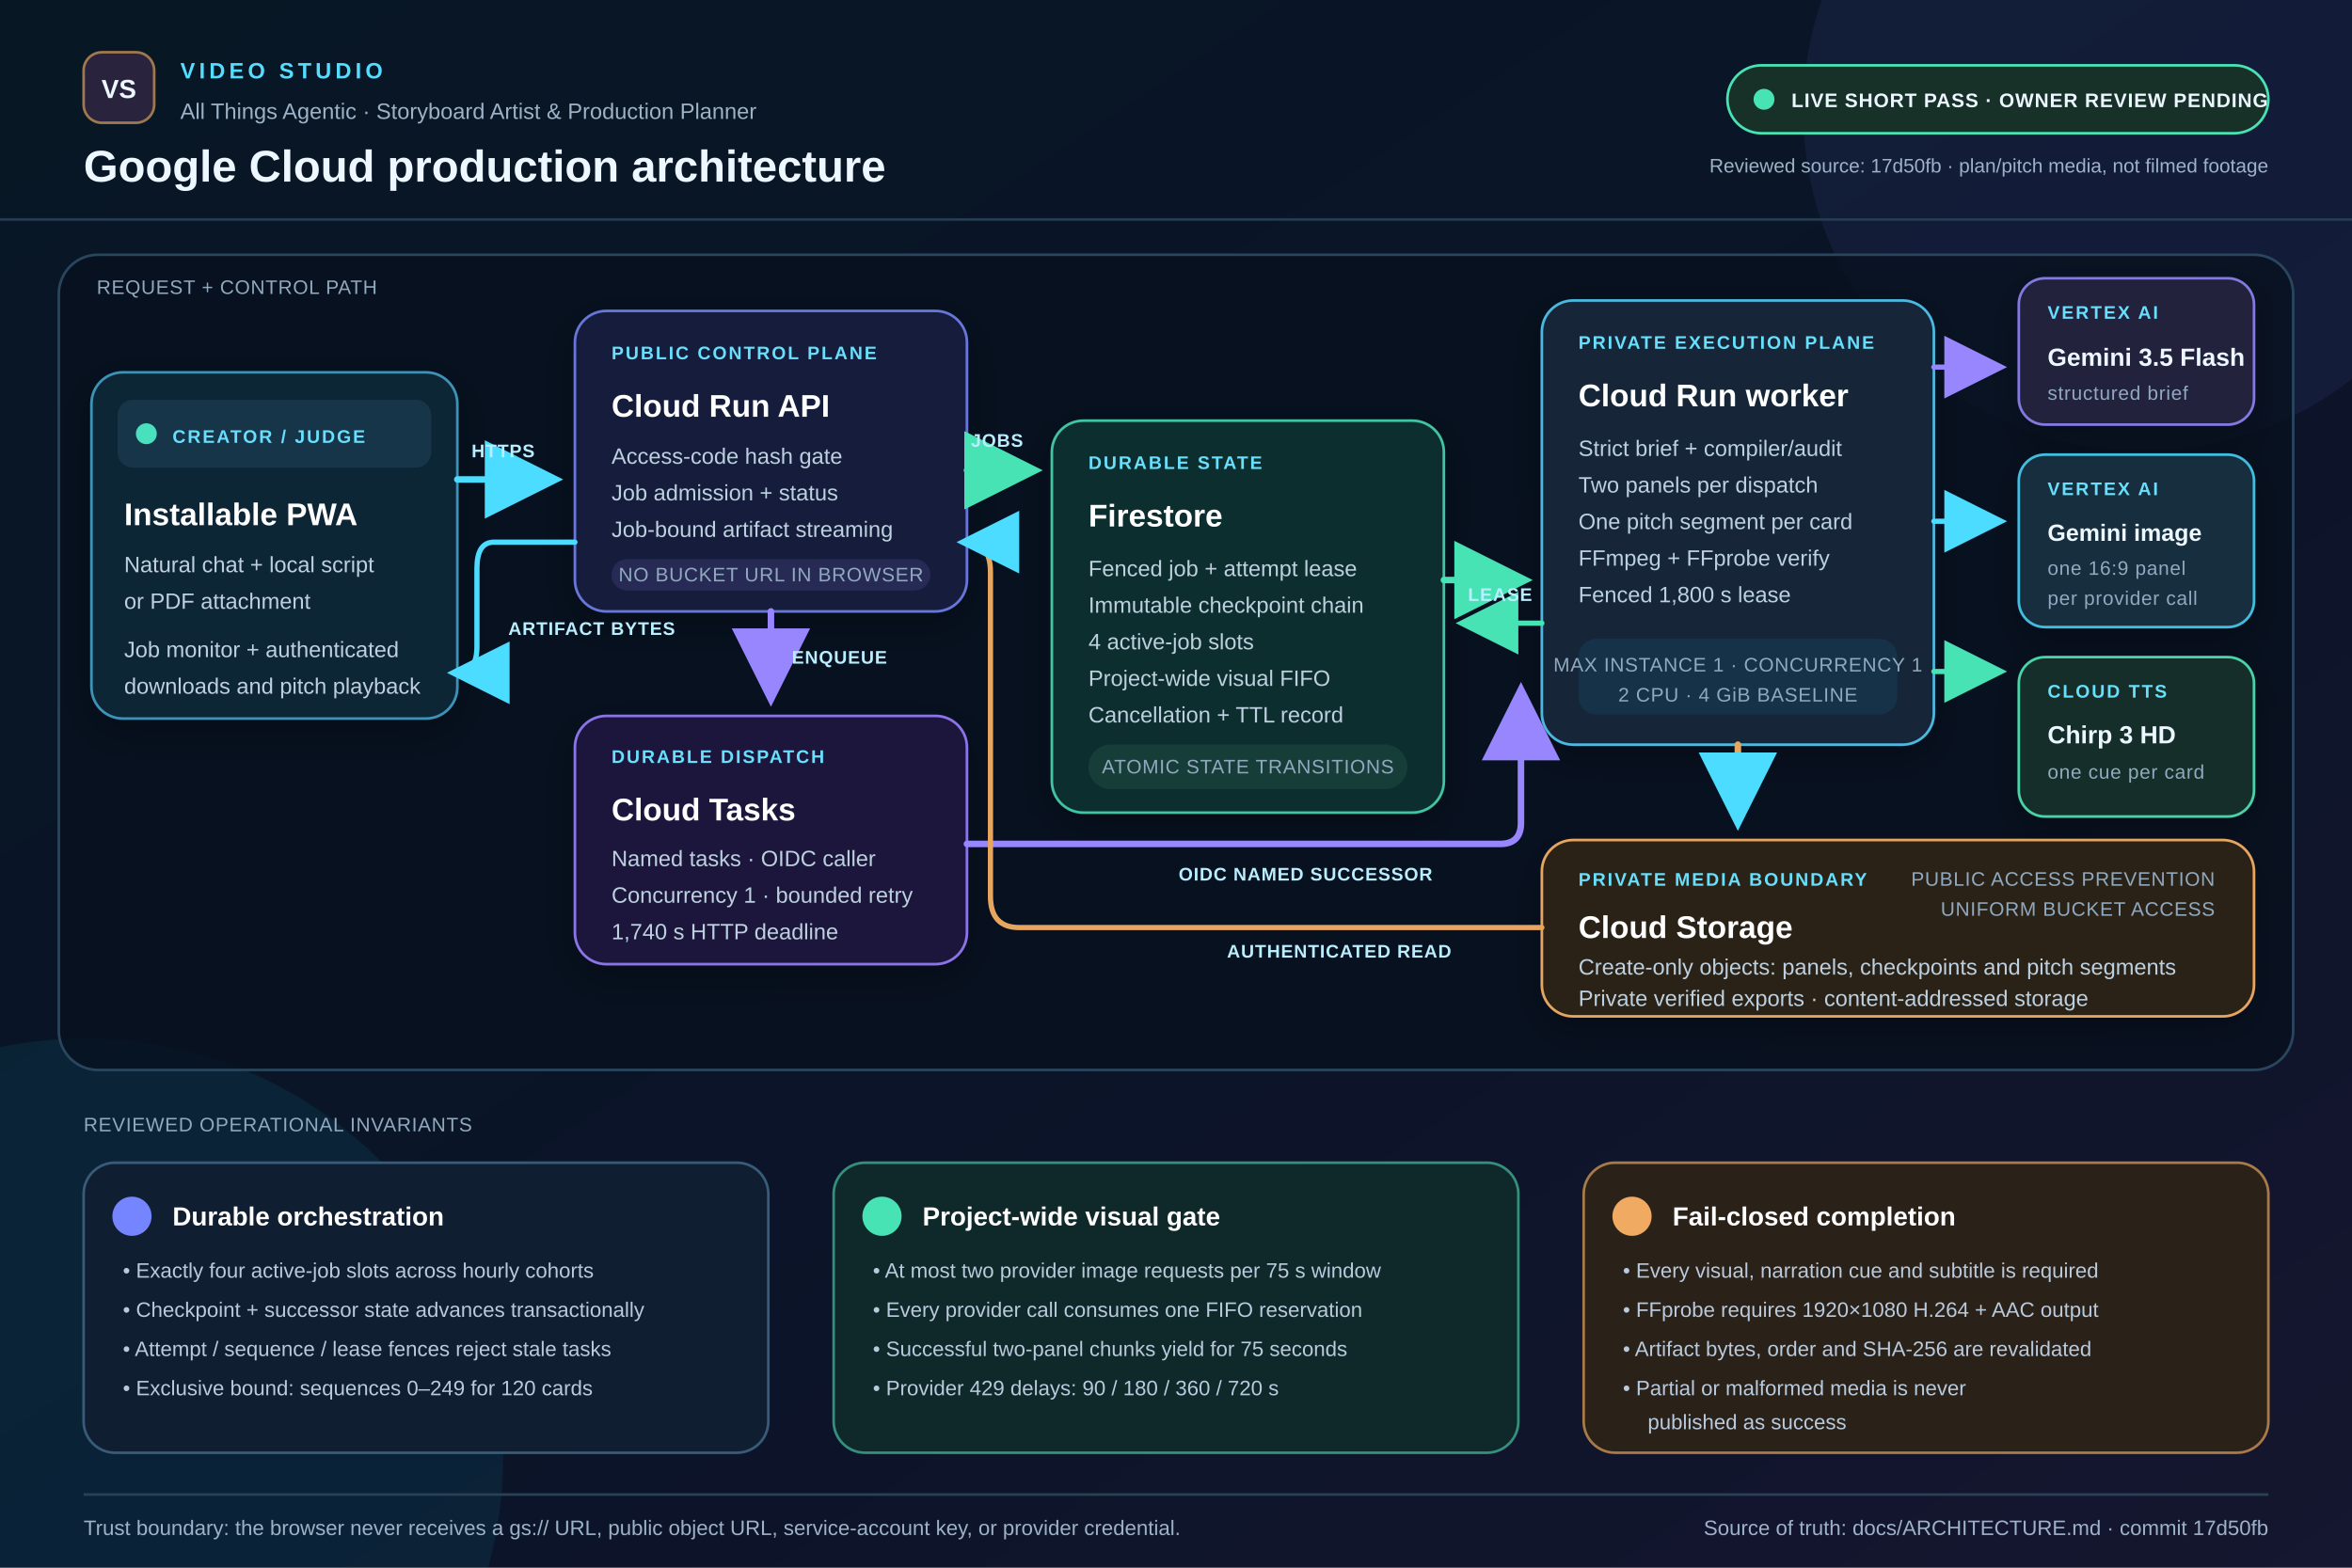
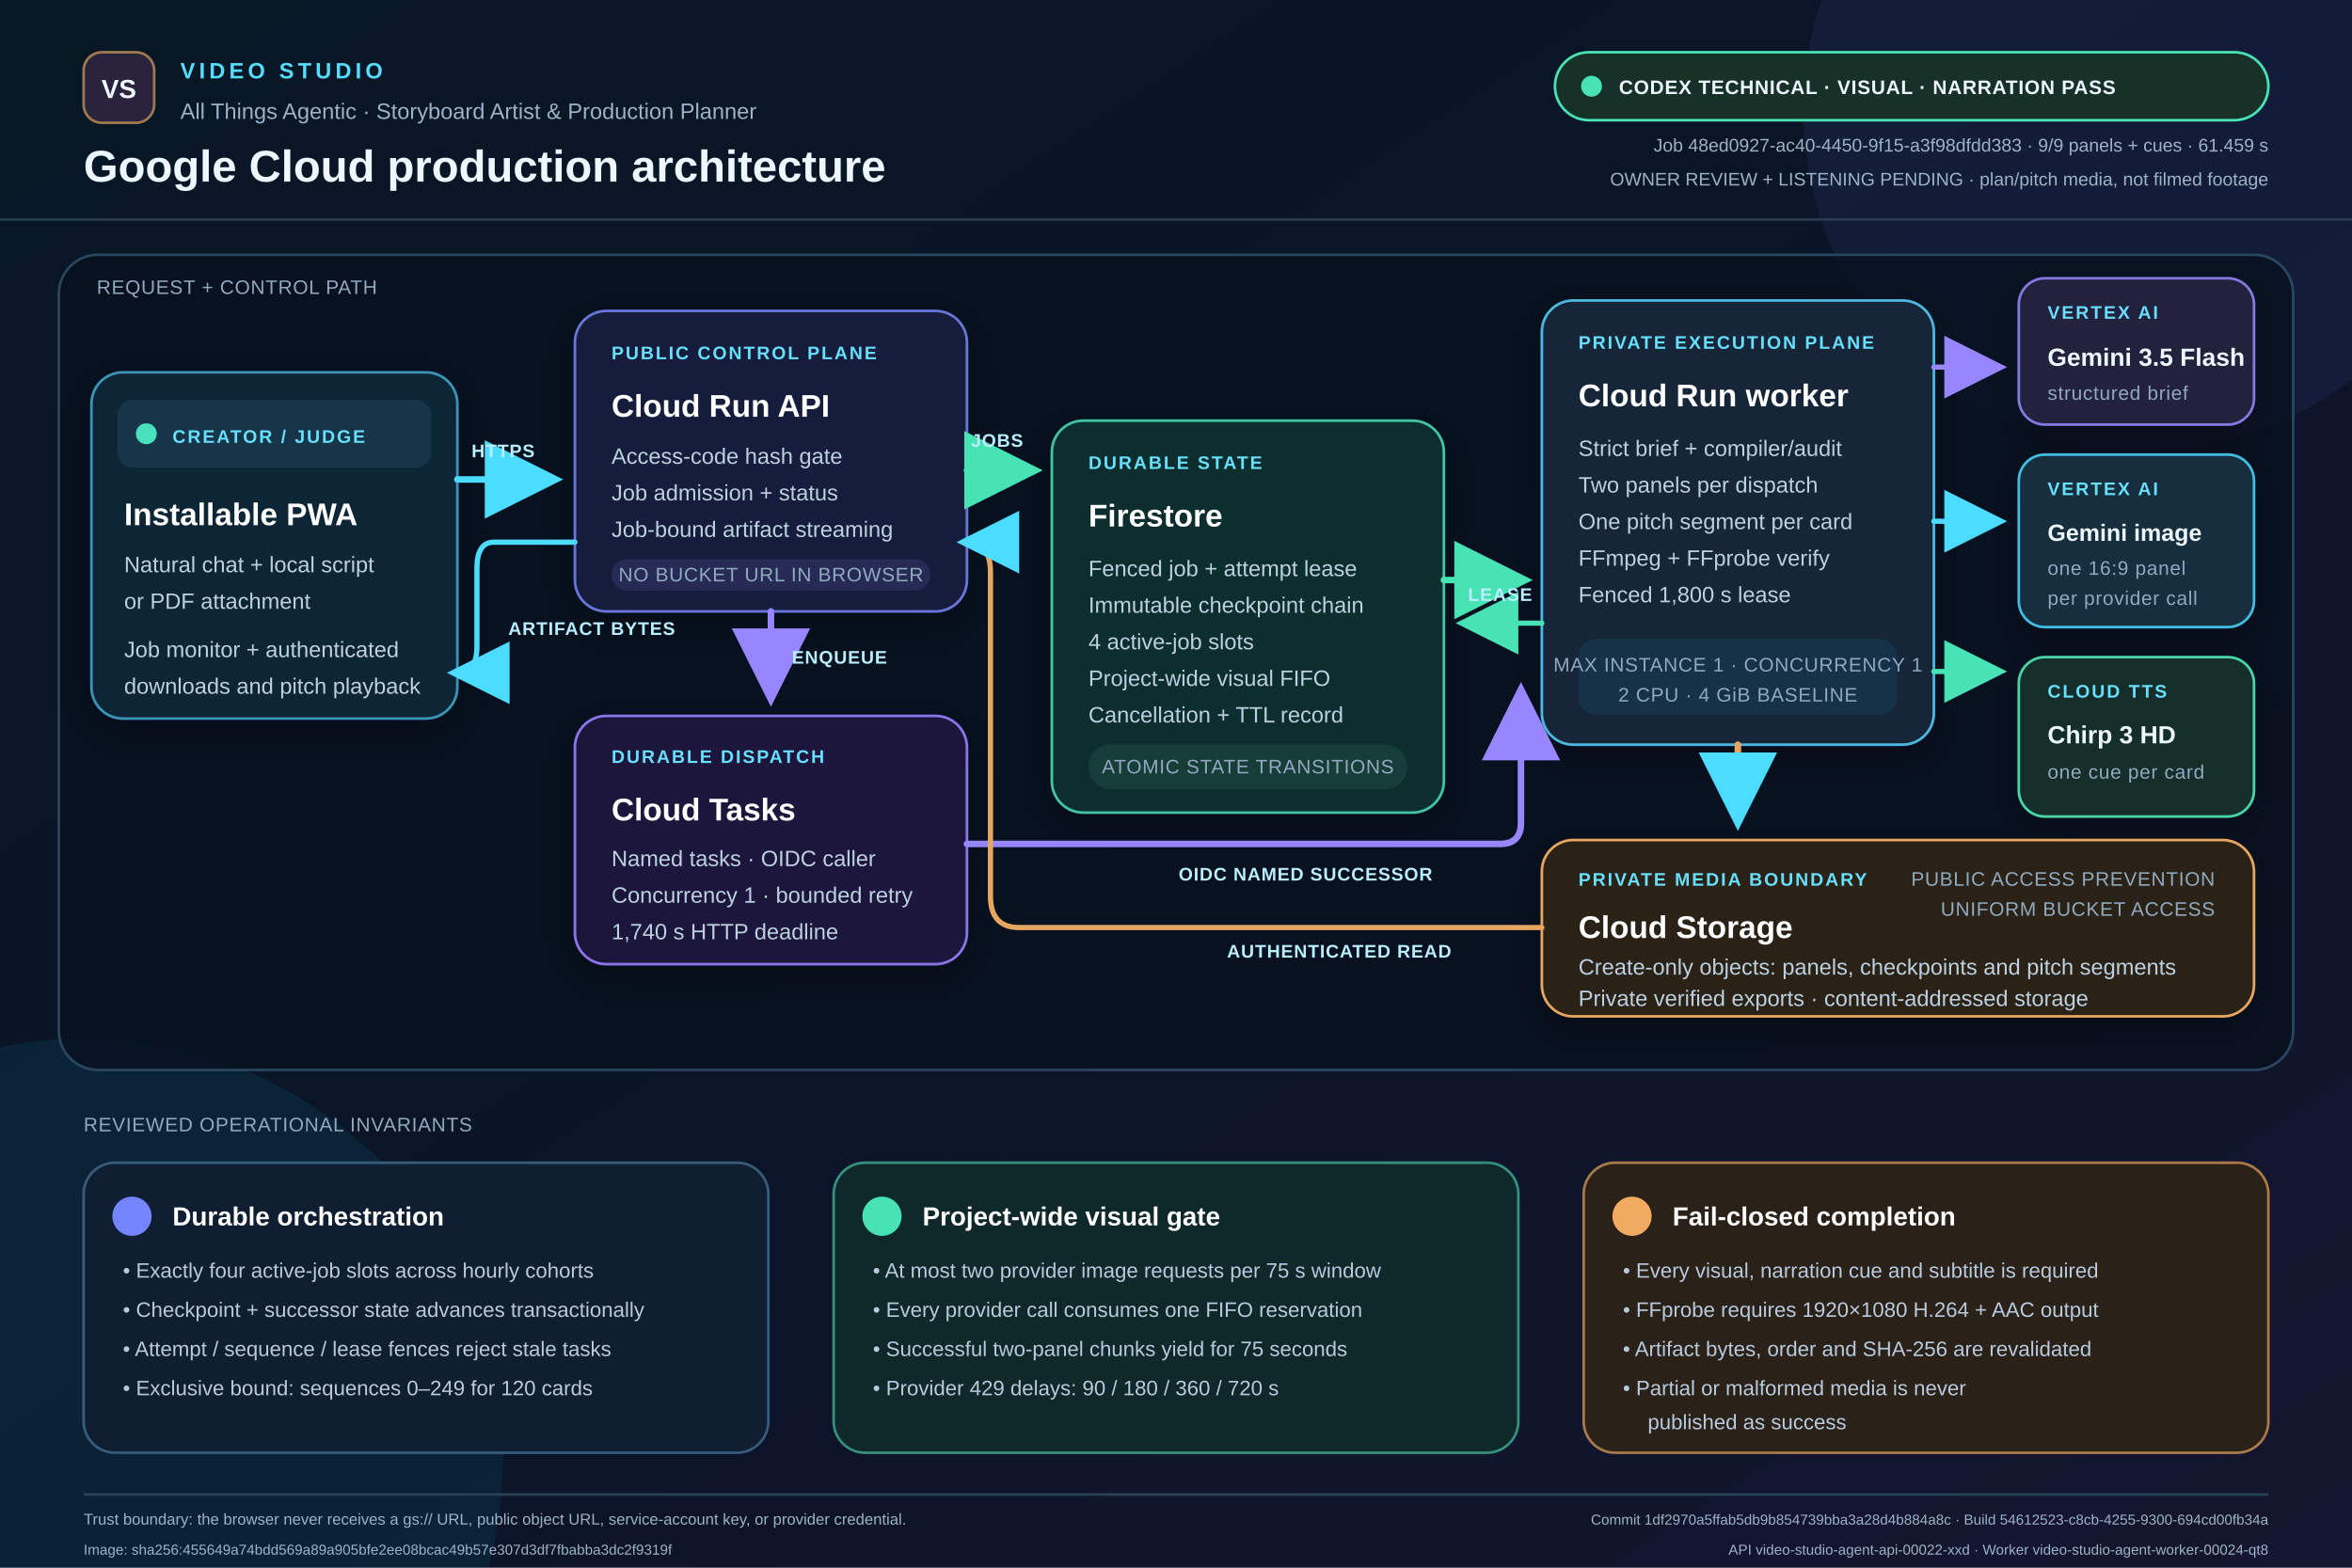
<svg xmlns="http://www.w3.org/2000/svg" width="1800" height="1200" viewBox="0 0 1800 1200" role="img" aria-labelledby="title description">
  <defs>
    <linearGradient id="background" x1="0" y1="0" x2="1" y2="1">
      <stop offset="0" stop-color="#071724" />
      <stop offset="0.55" stop-color="#0b1428" />
      <stop offset="1" stop-color="#15162f" />
    </linearGradient>
    <filter id="shadow" x="-20%" y="-20%" width="140%" height="140%">
      <feDropShadow dx="0" dy="10" stdDeviation="14" flood-color="#000000" flood-opacity="0.28" />
    </filter>
    <marker id="arrow-cyan" markerWidth="12" markerHeight="12" refX="10" refY="6" orient="auto" markerUnits="strokeWidth">
      <path d="M0,0 L12,6 L0,12 Z" fill="#4bdcff" />
    </marker>
    <marker id="arrow-violet" markerWidth="12" markerHeight="12" refX="10" refY="6" orient="auto" markerUnits="strokeWidth">
      <path d="M0,0 L12,6 L0,12 Z" fill="#9886ff" />
    </marker>
    <marker id="arrow-green" markerWidth="12" markerHeight="12" refX="10" refY="6" orient="auto" markerUnits="strokeWidth">
      <path d="M0,0 L12,6 L0,12 Z" fill="#48e3b5" />
    </marker>
    <style>
      .label{font-family:"Segoe UI",Arial,sans-serif;fill:#ecf7ff}.muted{font-family:"Segoe UI",Arial,sans-serif;fill:#9db2c7}.micro{font-family:"Segoe UI",Arial,sans-serif;fill:#91a9bf;font-size:15px;letter-spacing:.5px}.eyebrow{font-family:"Segoe UI",Arial,sans-serif;font-size:17px;font-weight:700;letter-spacing:3px;fill:#55ddff}.box-title{font-family:"Segoe UI",Arial,sans-serif;fill:#fff;font-size:24px;font-weight:700}.box-kicker{font-family:"Segoe UI",Arial,sans-serif;fill:#67dffc;font-size:14px;font-weight:700;letter-spacing:1.4px}.body{font-family:"Segoe UI",Arial,sans-serif;fill:#bdd0df;font-size:17px}.flow-label{font-family:"Segoe UI",Arial,sans-serif;fill:#b9eefe;font-size:14px;font-weight:700;letter-spacing:.6px}.card-title{font-family:"Segoe UI",Arial,sans-serif;fill:#fff;font-size:20px;font-weight:700}.card-body{font-family:"Segoe UI",Arial,sans-serif;fill:#b9cadd;font-size:16px}
    </style>
  </defs>
  <rect width="1800" height="1200" fill="url(#background)" />
  <circle cx="1640" cy="85" r="260" fill="#2d376e" opacity=".23" />
  <circle cx="65" cy="1115" r="320" fill="#087b91" opacity=".14" />
  <path d="M0 168H1800" stroke="#263a50" stroke-width="2" />
  <g aria-label="Diagram heading">
    <rect x="64" y="40" width="54" height="54" rx="14" fill="#2a233d" stroke="#9f784f" stroke-width="2" />
    <text x="91" y="75" text-anchor="middle" class="label" font-size="20" font-weight="800">VS</text>
    <text x="138" y="60" class="eyebrow">VIDEO STUDIO</text>
    <text x="138" y="91" class="muted" font-size="17">All Things Agentic · Storyboard Artist &amp; Production Planner</text>
    <text x="64" y="139" class="label" font-size="34" font-weight="750">Google Cloud production architecture</text>
-     <rect x="1322" y="50" width="414" height="52" rx="26" fill="#173128" stroke="#48e3b5" stroke-width="2" />
-     <circle cx="1350" cy="76" r="8" fill="#48e3b5" />
-     <text x="1371" y="82" class="label" font-size="15" font-weight="700" letter-spacing=".65">LIVE SHORT PASS · OWNER REVIEW PENDING</text>
-     <text x="1736" y="132" text-anchor="end" class="muted" font-size="15">Reviewed source: 17d50fb · plan/pitch media, not filmed footage</text>
+     <rect x="1190" y="40" width="546" height="52" rx="26" fill="#173128" stroke="#48e3b5" stroke-width="2" />
+     <circle cx="1218" cy="66" r="8" fill="#48e3b5" />
+     <text x="1239" y="72" class="label" font-size="15" font-weight="700" letter-spacing=".55">CODEX TECHNICAL · VISUAL · NARRATION PASS</text>
+     <text x="1736" y="116" text-anchor="end" class="muted" font-size="14">Job 48ed0927-ac40-4450-9f15-a3f98dfdd383 · 9/9 panels + cues · 61.459 s</text>
+     <text x="1736" y="142" text-anchor="end" class="muted" font-size="14">OWNER REVIEW + LISTENING PENDING · plan/pitch media, not filmed footage</text>
  </g>
  <rect x="45" y="195" width="1710" height="624" rx="30" fill="#07111d" fill-opacity=".76" stroke="#29465e" stroke-width="2" />
  <text x="74" y="225" class="micro">REQUEST + CONTROL PATH</text>
  <g id="client" filter="url(#shadow)">
    <rect x="70" y="285" width="280" height="265" rx="24" fill="#102536" stroke="#3d93b7" stroke-width="2" />
    <rect x="90" y="306" width="240" height="52" rx="12" fill="#15354a" />
    <circle cx="112" cy="332" r="8" fill="#49e1bd" />
    <text x="132" y="339" class="box-kicker">CREATOR / JUDGE</text>
    <text x="95" y="402" class="box-title">Installable PWA</text>
    <text x="95" y="438" class="body">Natural chat + local script</text>
    <text x="95" y="466" class="body">or PDF attachment</text>
    <text x="95" y="503" class="body">Job monitor + authenticated</text>
    <text x="95" y="531" class="body">downloads and pitch playback</text>
  </g>
  <g id="api" filter="url(#shadow)">
    <rect x="440" y="238" width="300" height="230" rx="24" fill="#151f3a" stroke="#6876d9" stroke-width="2" />
    <text x="468" y="275" class="box-kicker" fill="#9aa8ff">PUBLIC CONTROL PLANE</text>
    <text x="468" y="319" class="box-title">Cloud Run API</text>
    <text x="468" y="355" class="body">Access-code hash gate</text>
    <text x="468" y="383" class="body">Job admission + status</text>
    <text x="468" y="411" class="body">Job-bound artifact streaming</text>
    <rect x="468" y="428" width="244" height="24" rx="12" fill="#252c54" />
    <text x="590" y="445" text-anchor="middle" class="micro">NO BUCKET URL IN BROWSER</text>
  </g>
  <g id="tasks" filter="url(#shadow)">
    <rect x="440" y="548" width="300" height="190" rx="24" fill="#1e193c" stroke="#8b73e8" stroke-width="2" />
    <text x="468" y="584" class="box-kicker" fill="#b7a8ff">DURABLE DISPATCH</text>
    <text x="468" y="628" class="box-title">Cloud Tasks</text>
    <text x="468" y="663" class="body">Named tasks · OIDC caller</text>
    <text x="468" y="691" class="body">Concurrency 1 · bounded retry</text>
    <text x="468" y="719" class="body">1,740 s HTTP deadline</text>
  </g>
  <g id="firestore" filter="url(#shadow)">
    <rect x="805" y="322" width="300" height="300" rx="24" fill="#102f2e" stroke="#40c4a1" stroke-width="2" />
    <text x="833" y="359" class="box-kicker" fill="#62e8c3">DURABLE STATE</text>
    <text x="833" y="403" class="box-title">Firestore</text>
    <text x="833" y="441" class="body">Fenced job + attempt lease</text>
    <text x="833" y="469" class="body">Immutable checkpoint chain</text>
    <text x="833" y="497" class="body">4 active-job slots</text>
    <text x="833" y="525" class="body">Project-wide visual FIFO</text>
    <text x="833" y="553" class="body">Cancellation + TTL record</text>
    <rect x="833" y="570" width="244" height="34" rx="17" fill="#183d39" />
    <text x="955" y="592" text-anchor="middle" class="micro">ATOMIC STATE TRANSITIONS</text>
  </g>
  <g id="worker" filter="url(#shadow)">
    <rect x="1180" y="230" width="300" height="340" rx="24" fill="#122739" stroke="#4cb9df" stroke-width="2" />
    <text x="1208" y="267" class="box-kicker">PRIVATE EXECUTION PLANE</text>
    <text x="1208" y="311" class="box-title">Cloud Run worker</text>
    <text x="1208" y="349" class="body">Strict brief + compiler/audit</text>
    <text x="1208" y="377" class="body">Two panels per dispatch</text>
    <text x="1208" y="405" class="body">One pitch segment per card</text>
    <text x="1208" y="433" class="body">FFmpeg + FFprobe verify</text>
    <text x="1208" y="461" class="body">Fenced 1,800 s lease</text>
    <rect x="1208" y="489" width="244" height="58" rx="14" fill="#173249" />
    <text x="1330" y="514" text-anchor="middle" class="micro">MAX INSTANCE 1 · CONCURRENCY 1</text>
    <text x="1330" y="537" text-anchor="middle" class="micro">2 CPU · 4 GiB BASELINE</text>
  </g>
  <g id="providers" filter="url(#shadow)">
    <rect x="1545" y="213" width="180" height="112" rx="20" fill="#22203e" stroke="#8379df" stroke-width="2" />
    <text x="1567" y="244" class="box-kicker" fill="#b7a8ff">VERTEX AI</text>
    <text x="1567" y="280" class="label" font-size="19" font-weight="700">Gemini 3.5 Flash</text>
    <text x="1567" y="306" class="micro">structured brief</text>
    <rect x="1545" y="348" width="180" height="132" rx="20" fill="#152e3d" stroke="#43bddf" stroke-width="2" />
    <text x="1567" y="379" class="box-kicker">VERTEX AI</text>
    <text x="1567" y="414" class="label" font-size="18" font-weight="700">Gemini image</text>
    <text x="1567" y="440" class="micro">one 16:9 panel</text>
    <text x="1567" y="463" class="micro">per provider call</text>
    <rect x="1545" y="503" width="180" height="122" rx="20" fill="#132f2a" stroke="#49d4a8" stroke-width="2" />
    <text x="1567" y="534" class="box-kicker" fill="#65e4bb">CLOUD TTS</text>
    <text x="1567" y="569" class="label" font-size="19" font-weight="700">Chirp 3 HD</text>
    <text x="1567" y="596" class="micro">one cue per card</text>
  </g>
  <g id="storage" filter="url(#shadow)">
    <rect x="1180" y="643" width="545" height="135" rx="24" fill="#2b2419" stroke="#e7a65f" stroke-width="2" />
    <text x="1208" y="678" class="box-kicker" fill="#f0b979">PRIVATE MEDIA BOUNDARY</text>
    <text x="1695" y="678" text-anchor="end" class="micro">PUBLIC ACCESS PREVENTION</text>
    <text x="1695" y="701" text-anchor="end" class="micro">UNIFORM BUCKET ACCESS</text>
    <text x="1208" y="718" class="box-title">Cloud Storage</text>
    <text x="1208" y="746" class="body" font-size="16">Create-only objects: panels, checkpoints and pitch segments</text>
    <text x="1208" y="770" class="body" font-size="16">Private verified exports · content-addressed storage</text>
  </g>
  <g id="flows" fill="none" stroke-linecap="round" stroke-linejoin="round">
    <path d="M350 367H421" stroke="#4bdcff" stroke-width="5" marker-end="url(#arrow-cyan)" />
    <text x="385" y="350" text-anchor="middle" class="flow-label">HTTPS</text>
    <path d="M440 415H378Q365 415 365 435V495Q365 515 350 515" stroke="#4bdcff" stroke-width="4" marker-end="url(#arrow-cyan)" />
    <text x="389" y="486" class="flow-label">ARTIFACT BYTES</text>
    <path d="M590 468V531" stroke="#9886ff" stroke-width="5" marker-end="url(#arrow-violet)" />
    <text x="606" y="508" class="flow-label">ENQUEUE</text>
    <path d="M740 646H1148Q1164 646 1164 630V532" stroke="#9886ff" stroke-width="5" marker-end="url(#arrow-violet)" />
    <text x="902" y="674" class="flow-label">OIDC NAMED SUCCESSOR</text>
    <path d="M740 360H788" stroke="#48e3b5" stroke-width="5" marker-end="url(#arrow-green)" />
    <text x="763" y="342" text-anchor="middle" class="flow-label">JOBS</text>
    <path d="M1105 444H1163" stroke="#48e3b5" stroke-width="5" marker-end="url(#arrow-green)" />
    <path d="M1180 477H1122" stroke="#48e3b5" stroke-width="4" marker-end="url(#arrow-green)" />
    <text x="1148" y="460" text-anchor="middle" class="flow-label">LEASE</text>
    <path d="M1480 281H1528" stroke="#9886ff" stroke-width="4" marker-end="url(#arrow-violet)" />
    <path d="M1480 399H1528" stroke="#4bdcff" stroke-width="4" marker-end="url(#arrow-cyan)" />
    <path d="M1480 514H1528" stroke="#48e3b5" stroke-width="4" marker-end="url(#arrow-green)" />
    <path d="M1330 570V626" stroke="#e7a65f" stroke-width="5" marker-end="url(#arrow-cyan)" />
    <path d="M1180 710H780Q758 710 758 686V438Q758 415 740 415" stroke="#e7a65f" stroke-width="4" marker-end="url(#arrow-cyan)" />
    <text x="939" y="733" class="flow-label">AUTHENTICATED READ</text>
  </g>
  <g aria-label="Operational invariants">
    <text x="64" y="866" class="micro">REVIEWED OPERATIONAL INVARIANTS</text>
    <rect x="64" y="890" width="524" height="222" rx="24" fill="#101e31" stroke="#385b79" stroke-width="2" />
    <circle cx="101" cy="931" r="15" fill="#7585ff" />
    <text x="132" y="938" class="card-title">Durable orchestration</text>
    <text x="94" y="978" class="card-body">• Exactly four active-job slots across hourly cohorts</text>
    <text x="94" y="1008" class="card-body">• Checkpoint + successor state advances transactionally</text>
    <text x="94" y="1038" class="card-body">• Attempt / sequence / lease fences reject stale tasks</text>
    <text x="94" y="1068" class="card-body">• Exclusive bound: sequences 0–249 for 120 cards</text>
    <rect x="638" y="890" width="524" height="222" rx="24" fill="#0f2829" stroke="#348f7d" stroke-width="2" />
    <circle cx="675" cy="931" r="15" fill="#48e3b5" />
    <text x="706" y="938" class="card-title">Project-wide visual gate</text>
    <text x="668" y="978" class="card-body">• At most two provider image requests per 75 s window</text>
    <text x="668" y="1008" class="card-body">• Every provider call consumes one FIFO reservation</text>
    <text x="668" y="1038" class="card-body">• Successful two-panel chunks yield for 75 seconds</text>
    <text x="668" y="1068" class="card-body">• Provider 429 delays: 90 / 180 / 360 / 720 s</text>
    <rect x="1212" y="890" width="524" height="222" rx="24" fill="#2a2119" stroke="#a87949" stroke-width="2" />
    <circle cx="1249" cy="931" r="15" fill="#f0aa62" />
    <text x="1280" y="938" class="card-title">Fail-closed completion</text>
    <text x="1242" y="978" class="card-body">• Every visual, narration cue and subtitle is required</text>
    <text x="1242" y="1008" class="card-body">• FFprobe requires 1920×1080 H.264 + AAC output</text>
    <text x="1242" y="1038" class="card-body">• Artifact bytes, order and SHA-256 are revalidated</text>
    <text class="card-body">
      <tspan x="1242" y="1068">• Partial or malformed media is never</tspan>
      <tspan x="1261" y="1094">published as success</tspan>
    </text>
  </g>
  <path d="M64 1144H1736" stroke="#284155" stroke-width="2" />
-   <text x="64" y="1175" class="muted" font-size="16">Trust boundary: the browser never receives a gs:// URL, public object URL, service-account key, or provider credential.</text>
-   <text x="1736" y="1175" text-anchor="end" class="muted" font-size="16">Source of truth: docs/ARCHITECTURE.md · commit 17d50fb</text>
+   <text x="64" y="1167" class="muted" font-size="12">Trust boundary: the browser never receives a gs:// URL, public object URL, service-account key, or provider credential.</text>
+   <text x="64" y="1190" class="muted" font-size="11">Image: sha256:455649a74bdd569a89a905bfe2ee08bcac49b57e307d3df7fbabba3dc2f9319f</text>
+   <text x="1736" y="1167" text-anchor="end" class="muted" font-size="11">Commit 1df2970a5ffab5db9b854739bba3a28d4b884a8c · Build 54612523-c8cb-4255-9300-694cd00fb34a</text>
+   <text x="1736" y="1190" text-anchor="end" class="muted" font-size="11">API video-studio-agent-api-00022-xxd · Worker video-studio-agent-worker-00024-qt8</text>
</svg>
